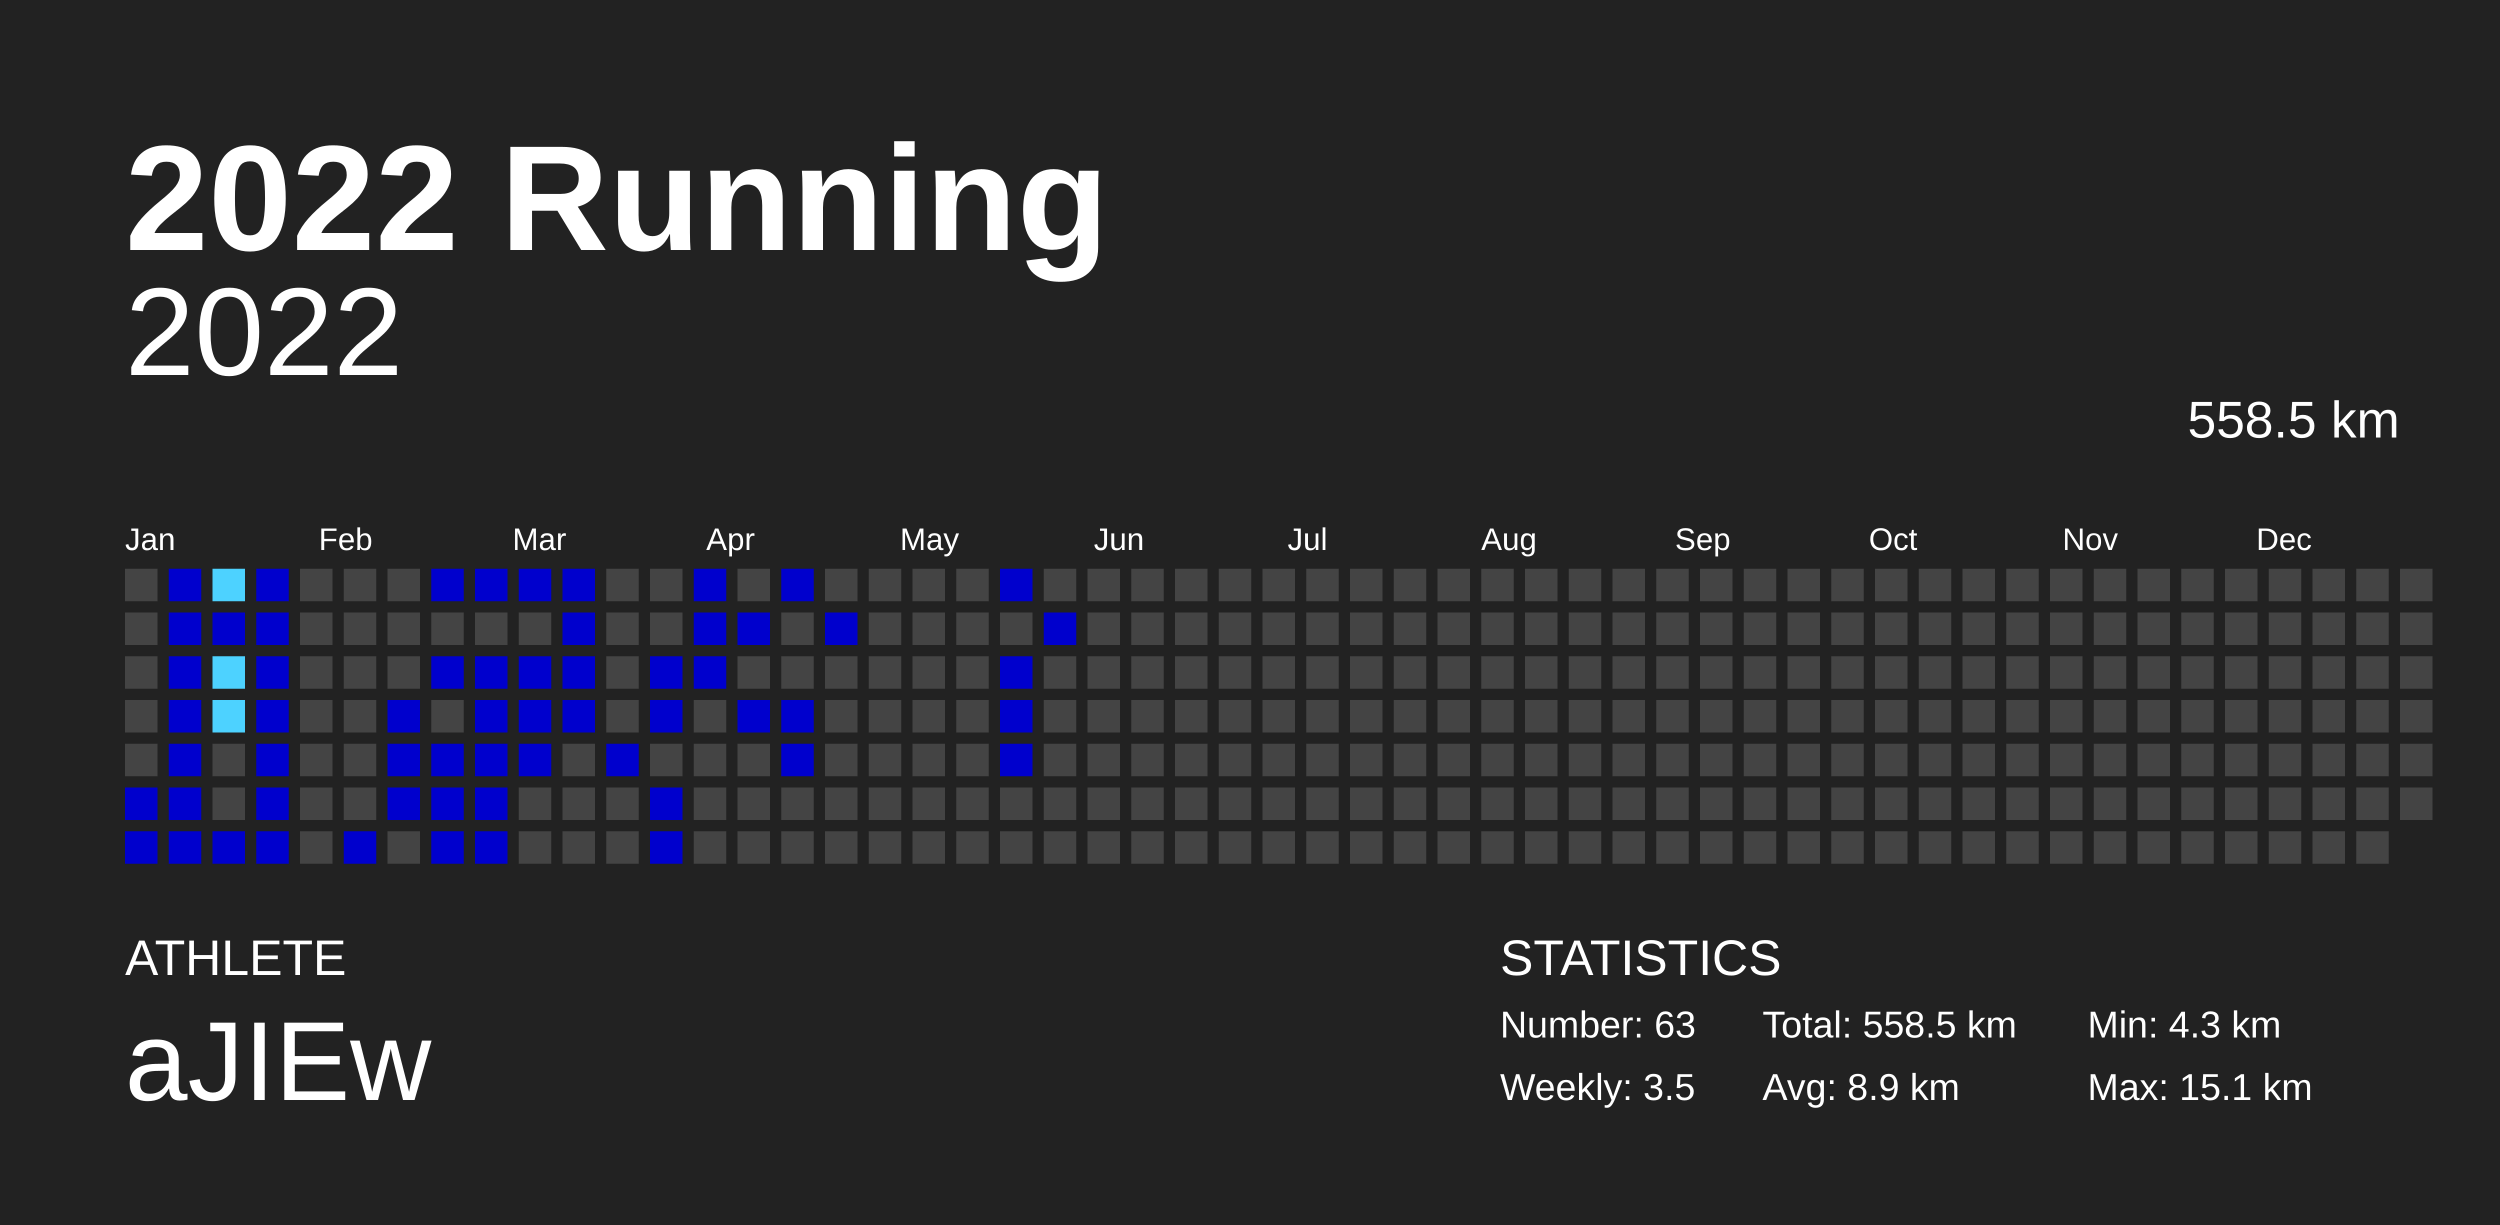
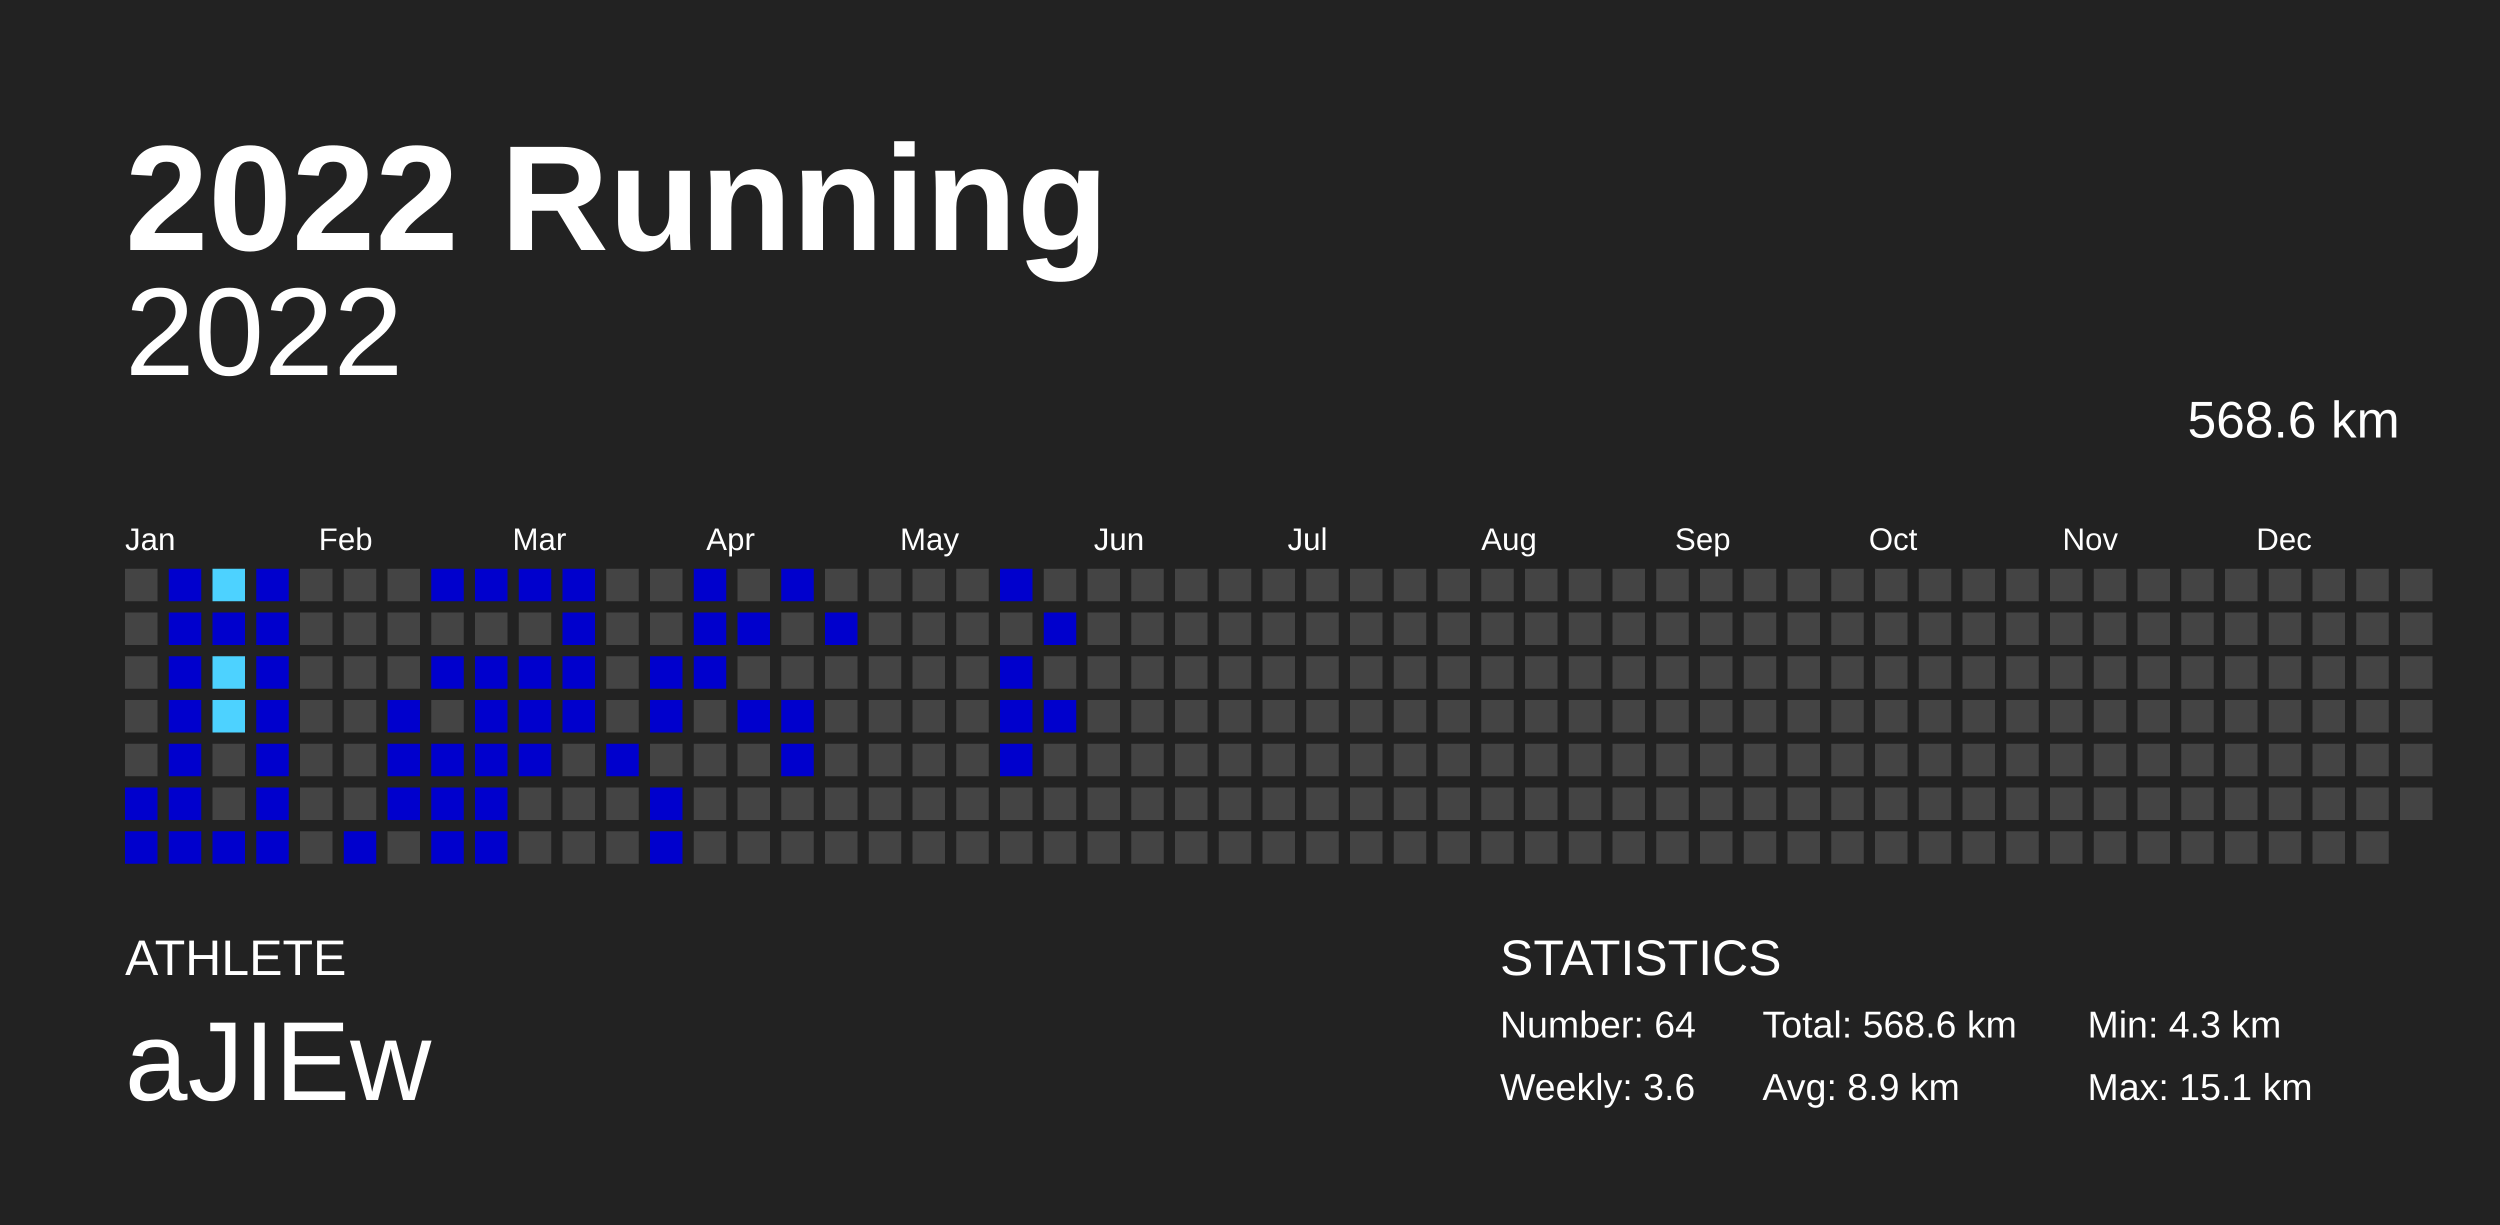
<svg xmlns="http://www.w3.org/2000/svg" baseProfile="full" height="98mm" version="1.1" viewBox="0,0,200,98" width="200mm">
  <defs />
  <rect fill="#222222" height="98" width="200" x="0" y="0" />
  <text fill="#FFFFFF" style="font-size:12px; font-family:Arial; font-weight:bold;" x="10" y="20">2022 Running</text>
  <text fill="#FFFFFF" style="font-size:4px; font-family:Arial" x="10" y="78">ATHLETE</text>
  <text fill="#FFFFFF" style="font-size:9px; font-family:Arial" x="10" y="88">aJIEw</text>
  <text fill="#FFFFFF" style="font-size:4px; font-family:Arial" x="120" y="78">STATISTICS</text>
-   <text fill="#FFFFFF" style="font-size:3px; font-family:Arial" x="120" y="83">Number: 63</text>
-   <text fill="#FFFFFF" style="font-size:3px; font-family:Arial" x="120" y="88">Weekly: 3.5</text>
-   <text fill="#FFFFFF" style="font-size:3px; font-family:Arial" x="141" y="83">Total: 558.5 km</text>
+   <text fill="#FFFFFF" style="font-size:3px; font-family:Arial" x="120" y="83">Number: 64</text>
+   <text fill="#FFFFFF" style="font-size:3px; font-family:Arial" x="120" y="88">Weekly: 3.6</text>
+   <text fill="#FFFFFF" style="font-size:3px; font-family:Arial" x="141" y="83">Total: 568.6 km</text>
  <text fill="#FFFFFF" style="font-size:3px; font-family:Arial" x="141" y="88">Avg: 8.9 km</text>
  <text fill="#FFFFFF" style="font-size:3px; font-family:Arial" x="167" y="83">Min: 4.3 km</text>
  <text fill="#FFFFFF" style="font-size:3px; font-family:Arial" x="167" y="88">Max: 15.1 km</text>
  <text alignment-baseline="hanging" fill="#FFFFFF" style="font-size:10.0px; font-family:Arial;" x="10" y="30">2022</text>
-   <text alignment-baseline="hanging" fill="#FFFFFF" style="font-size:4.125px; font-family:Arial;" x="175" y="35">558.5 km</text>
+   <text alignment-baseline="hanging" fill="#FFFFFF" style="font-size:4.125px; font-family:Arial;" x="175" y="35">568.6 km</text>
  <text fill="#FFFFFF" style="font-size:2.5px; font-family:Arial" x="10.0" y="44">Jan</text>
  <text fill="#FFFFFF" style="font-size:2.5px; font-family:Arial" x="25.5" y="44">Feb</text>
  <text fill="#FFFFFF" style="font-size:2.5px; font-family:Arial" x="41.0" y="44">Mar</text>
  <text fill="#FFFFFF" style="font-size:2.5px; font-family:Arial" x="56.5" y="44">Apr</text>
  <text fill="#FFFFFF" style="font-size:2.5px; font-family:Arial" x="72.0" y="44">May</text>
  <text fill="#FFFFFF" style="font-size:2.5px; font-family:Arial" x="87.5" y="44">Jun</text>
  <text fill="#FFFFFF" style="font-size:2.5px; font-family:Arial" x="103.0" y="44">Jul</text>
  <text fill="#FFFFFF" style="font-size:2.5px; font-family:Arial" x="118.5" y="44">Aug</text>
  <text fill="#FFFFFF" style="font-size:2.5px; font-family:Arial" x="134.0" y="44">Sep</text>
  <text fill="#FFFFFF" style="font-size:2.5px; font-family:Arial" x="149.5" y="44">Oct</text>
  <text fill="#FFFFFF" style="font-size:2.5px; font-family:Arial" x="165.0" y="44">Nov</text>
  <text fill="#FFFFFF" style="font-size:2.5px; font-family:Arial" x="180.5" y="44">Dec</text>
  <rect fill="#444444" height="2.6" width="2.6" x="10.0" y="45.5" />
  <rect fill="#444444" height="2.6" width="2.6" x="10.0" y="49.0" />
  <rect fill="#444444" height="2.6" width="2.6" x="10.0" y="52.5" />
  <rect fill="#444444" height="2.6" width="2.6" x="10.0" y="56.0" />
  <rect fill="#444444" height="2.6" width="2.6" x="10.0" y="59.5" />
  <rect fill="mediumblue" height="2.6" width="2.6" x="10.0" y="63.0" />
  <rect fill="mediumblue" height="2.6" width="2.6" x="10.0" y="66.5" />
  <rect fill="mediumblue" height="2.6" width="2.6" x="13.5" y="45.5" />
  <rect fill="mediumblue" height="2.6" width="2.6" x="13.5" y="49.0" />
  <rect fill="mediumblue" height="2.6" width="2.6" x="13.5" y="52.5" />
  <rect fill="mediumblue" height="2.6" width="2.6" x="13.5" y="56.0" />
  <rect fill="mediumblue" height="2.6" width="2.6" x="13.5" y="59.5" />
  <rect fill="mediumblue" height="2.6" width="2.6" x="13.5" y="63.0" />
  <rect fill="mediumblue" height="2.6" width="2.6" x="13.5" y="66.5" />
  <rect fill="#4dd2ff" height="2.6" width="2.6" x="17.0" y="45.5" />
  <rect fill="mediumblue" height="2.6" width="2.6" x="17.0" y="49.0" />
  <rect fill="#4dd2ff" height="2.6" width="2.6" x="17.0" y="52.5" />
  <rect fill="#4dd2ff" height="2.6" width="2.6" x="17.0" y="56.0" />
  <rect fill="#444444" height="2.6" width="2.6" x="17.0" y="59.5" />
  <rect fill="#444444" height="2.6" width="2.6" x="17.0" y="63.0" />
  <rect fill="mediumblue" height="2.6" width="2.6" x="17.0" y="66.5" />
  <rect fill="mediumblue" height="2.6" width="2.6" x="20.5" y="45.5" />
  <rect fill="mediumblue" height="2.6" width="2.6" x="20.5" y="49.0" />
  <rect fill="mediumblue" height="2.6" width="2.6" x="20.5" y="52.5" />
  <rect fill="mediumblue" height="2.6" width="2.6" x="20.5" y="56.0" />
  <rect fill="mediumblue" height="2.6" width="2.6" x="20.5" y="59.5" />
  <rect fill="mediumblue" height="2.6" width="2.6" x="20.5" y="63.0" />
  <rect fill="mediumblue" height="2.6" width="2.6" x="20.5" y="66.5" />
  <rect fill="#444444" height="2.6" width="2.6" x="24.0" y="45.5" />
  <rect fill="#444444" height="2.6" width="2.6" x="24.0" y="49.0" />
  <rect fill="#444444" height="2.6" width="2.6" x="24.0" y="52.5" />
  <rect fill="#444444" height="2.6" width="2.6" x="24.0" y="56.0" />
  <rect fill="#444444" height="2.6" width="2.6" x="24.0" y="59.5" />
  <rect fill="#444444" height="2.6" width="2.6" x="24.0" y="63.0" />
  <rect fill="#444444" height="2.6" width="2.6" x="24.0" y="66.5" />
  <rect fill="#444444" height="2.6" width="2.6" x="27.5" y="45.5" />
  <rect fill="#444444" height="2.6" width="2.6" x="27.5" y="49.0" />
  <rect fill="#444444" height="2.6" width="2.6" x="27.5" y="52.5" />
  <rect fill="#444444" height="2.6" width="2.6" x="27.5" y="56.0" />
  <rect fill="#444444" height="2.6" width="2.6" x="27.5" y="59.5" />
  <rect fill="#444444" height="2.6" width="2.6" x="27.5" y="63.0" />
  <rect fill="mediumblue" height="2.6" width="2.6" x="27.5" y="66.5" />
  <rect fill="#444444" height="2.6" width="2.6" x="31.0" y="45.5" />
  <rect fill="#444444" height="2.6" width="2.6" x="31.0" y="49.0" />
  <rect fill="#444444" height="2.6" width="2.6" x="31.0" y="52.5" />
  <rect fill="mediumblue" height="2.6" width="2.6" x="31.0" y="56.0" />
  <rect fill="mediumblue" height="2.6" width="2.6" x="31.0" y="59.5" />
  <rect fill="mediumblue" height="2.6" width="2.6" x="31.0" y="63.0" />
  <rect fill="#444444" height="2.6" width="2.6" x="31.0" y="66.5" />
  <rect fill="mediumblue" height="2.6" width="2.6" x="34.5" y="45.5" />
  <rect fill="#444444" height="2.6" width="2.6" x="34.5" y="49.0" />
  <rect fill="mediumblue" height="2.6" width="2.6" x="34.5" y="52.5" />
  <rect fill="#444444" height="2.6" width="2.6" x="34.5" y="56.0" />
  <rect fill="mediumblue" height="2.6" width="2.6" x="34.5" y="59.5" />
  <rect fill="mediumblue" height="2.6" width="2.6" x="34.5" y="63.0" />
  <rect fill="mediumblue" height="2.6" width="2.6" x="34.5" y="66.5" />
  <rect fill="mediumblue" height="2.6" width="2.6" x="38.0" y="45.5" />
  <rect fill="#444444" height="2.6" width="2.6" x="38.0" y="49.0" />
  <rect fill="mediumblue" height="2.6" width="2.6" x="38.0" y="52.5" />
  <rect fill="mediumblue" height="2.6" width="2.6" x="38.0" y="56.0" />
  <rect fill="mediumblue" height="2.6" width="2.6" x="38.0" y="59.5" />
  <rect fill="mediumblue" height="2.6" width="2.6" x="38.0" y="63.0" />
  <rect fill="mediumblue" height="2.6" width="2.6" x="38.0" y="66.5" />
  <rect fill="mediumblue" height="2.6" width="2.6" x="41.5" y="45.5" />
  <rect fill="#444444" height="2.6" width="2.6" x="41.5" y="49.0" />
  <rect fill="mediumblue" height="2.6" width="2.6" x="41.5" y="52.5" />
  <rect fill="mediumblue" height="2.6" width="2.6" x="41.5" y="56.0" />
  <rect fill="mediumblue" height="2.6" width="2.6" x="41.5" y="59.5" />
  <rect fill="#444444" height="2.6" width="2.6" x="41.5" y="63.0" />
  <rect fill="#444444" height="2.6" width="2.6" x="41.5" y="66.5" />
  <rect fill="mediumblue" height="2.6" width="2.6" x="45.0" y="45.5" />
  <rect fill="mediumblue" height="2.6" width="2.6" x="45.0" y="49.0" />
  <rect fill="mediumblue" height="2.6" width="2.6" x="45.0" y="52.5" />
  <rect fill="mediumblue" height="2.6" width="2.6" x="45.0" y="56.0" />
  <rect fill="#444444" height="2.6" width="2.6" x="45.0" y="59.5" />
  <rect fill="#444444" height="2.6" width="2.6" x="45.0" y="63.0" />
  <rect fill="#444444" height="2.6" width="2.6" x="45.0" y="66.5" />
  <rect fill="#444444" height="2.6" width="2.6" x="48.5" y="45.5" />
  <rect fill="#444444" height="2.6" width="2.6" x="48.5" y="49.0" />
  <rect fill="#444444" height="2.6" width="2.6" x="48.5" y="52.5" />
  <rect fill="#444444" height="2.6" width="2.6" x="48.5" y="56.0" />
  <rect fill="mediumblue" height="2.6" width="2.6" x="48.5" y="59.5" />
  <rect fill="#444444" height="2.6" width="2.6" x="48.5" y="63.0" />
  <rect fill="#444444" height="2.6" width="2.6" x="48.5" y="66.5" />
  <rect fill="#444444" height="2.6" width="2.6" x="52.0" y="45.5" />
  <rect fill="#444444" height="2.6" width="2.6" x="52.0" y="49.0" />
  <rect fill="mediumblue" height="2.6" width="2.6" x="52.0" y="52.5" />
  <rect fill="mediumblue" height="2.6" width="2.6" x="52.0" y="56.0" />
  <rect fill="#444444" height="2.6" width="2.6" x="52.0" y="59.5" />
  <rect fill="mediumblue" height="2.6" width="2.6" x="52.0" y="63.0" />
  <rect fill="mediumblue" height="2.6" width="2.6" x="52.0" y="66.5" />
  <rect fill="mediumblue" height="2.6" width="2.6" x="55.5" y="45.5" />
  <rect fill="mediumblue" height="2.6" width="2.6" x="55.5" y="49.0" />
  <rect fill="mediumblue" height="2.6" width="2.6" x="55.5" y="52.5" />
  <rect fill="#444444" height="2.6" width="2.6" x="55.5" y="56.0" />
  <rect fill="#444444" height="2.6" width="2.6" x="55.5" y="59.5" />
  <rect fill="#444444" height="2.6" width="2.6" x="55.5" y="63.0" />
  <rect fill="#444444" height="2.6" width="2.6" x="55.5" y="66.5" />
  <rect fill="#444444" height="2.6" width="2.6" x="59.0" y="45.5" />
  <rect fill="mediumblue" height="2.6" width="2.6" x="59.0" y="49.0" />
  <rect fill="#444444" height="2.6" width="2.6" x="59.0" y="52.5" />
  <rect fill="mediumblue" height="2.6" width="2.6" x="59.0" y="56.0" />
  <rect fill="#444444" height="2.6" width="2.6" x="59.0" y="59.5" />
  <rect fill="#444444" height="2.6" width="2.6" x="59.0" y="63.0" />
  <rect fill="#444444" height="2.6" width="2.6" x="59.0" y="66.5" />
  <rect fill="mediumblue" height="2.6" width="2.6" x="62.5" y="45.5" />
  <rect fill="#444444" height="2.6" width="2.6" x="62.5" y="49.0" />
  <rect fill="#444444" height="2.6" width="2.6" x="62.5" y="52.5" />
  <rect fill="mediumblue" height="2.6" width="2.6" x="62.5" y="56.0" />
  <rect fill="mediumblue" height="2.6" width="2.6" x="62.5" y="59.5" />
  <rect fill="#444444" height="2.6" width="2.6" x="62.5" y="63.0" />
  <rect fill="#444444" height="2.6" width="2.6" x="62.5" y="66.5" />
  <rect fill="#444444" height="2.6" width="2.6" x="66.0" y="45.5" />
  <rect fill="mediumblue" height="2.6" width="2.6" x="66.0" y="49.0" />
  <rect fill="#444444" height="2.6" width="2.6" x="66.0" y="52.5" />
  <rect fill="#444444" height="2.6" width="2.6" x="66.0" y="56.0" />
  <rect fill="#444444" height="2.6" width="2.6" x="66.0" y="59.5" />
  <rect fill="#444444" height="2.6" width="2.6" x="66.0" y="63.0" />
  <rect fill="#444444" height="2.6" width="2.6" x="66.0" y="66.5" />
  <rect fill="#444444" height="2.6" width="2.6" x="69.5" y="45.5" />
  <rect fill="#444444" height="2.6" width="2.6" x="69.5" y="49.0" />
  <rect fill="#444444" height="2.6" width="2.6" x="69.5" y="52.5" />
  <rect fill="#444444" height="2.6" width="2.6" x="69.5" y="56.0" />
  <rect fill="#444444" height="2.6" width="2.6" x="69.5" y="59.5" />
  <rect fill="#444444" height="2.6" width="2.6" x="69.5" y="63.0" />
  <rect fill="#444444" height="2.6" width="2.6" x="69.5" y="66.5" />
  <rect fill="#444444" height="2.6" width="2.6" x="73.0" y="45.5" />
  <rect fill="#444444" height="2.6" width="2.6" x="73.0" y="49.0" />
  <rect fill="#444444" height="2.6" width="2.6" x="73.0" y="52.5" />
  <rect fill="#444444" height="2.6" width="2.6" x="73.0" y="56.0" />
  <rect fill="#444444" height="2.6" width="2.6" x="73.0" y="59.5" />
  <rect fill="#444444" height="2.6" width="2.6" x="73.0" y="63.0" />
  <rect fill="#444444" height="2.6" width="2.6" x="73.0" y="66.5" />
  <rect fill="#444444" height="2.6" width="2.6" x="76.5" y="45.5" />
  <rect fill="#444444" height="2.6" width="2.6" x="76.5" y="49.0" />
  <rect fill="#444444" height="2.6" width="2.6" x="76.5" y="52.5" />
  <rect fill="#444444" height="2.6" width="2.6" x="76.5" y="56.0" />
  <rect fill="#444444" height="2.6" width="2.6" x="76.5" y="59.5" />
  <rect fill="#444444" height="2.6" width="2.6" x="76.5" y="63.0" />
  <rect fill="#444444" height="2.6" width="2.6" x="76.5" y="66.5" />
  <rect fill="mediumblue" height="2.6" width="2.6" x="80.0" y="45.5" />
  <rect fill="#444444" height="2.6" width="2.6" x="80.0" y="49.0" />
  <rect fill="mediumblue" height="2.6" width="2.6" x="80.0" y="52.5" />
  <rect fill="mediumblue" height="2.6" width="2.6" x="80.0" y="56.0" />
  <rect fill="mediumblue" height="2.6" width="2.6" x="80.0" y="59.5" />
  <rect fill="#444444" height="2.6" width="2.6" x="80.0" y="63.0" />
  <rect fill="#444444" height="2.6" width="2.6" x="80.0" y="66.5" />
  <rect fill="#444444" height="2.6" width="2.6" x="83.5" y="45.5" />
  <rect fill="mediumblue" height="2.6" width="2.6" x="83.5" y="49.0" />
  <rect fill="#444444" height="2.6" width="2.6" x="83.5" y="52.5" />
-   <rect fill="#444444" height="2.6" width="2.6" x="83.5" y="56.0" />
+   <rect fill="mediumblue" height="2.6" width="2.6" x="83.5" y="56.0" />
  <rect fill="#444444" height="2.6" width="2.6" x="83.5" y="59.5" />
  <rect fill="#444444" height="2.6" width="2.6" x="83.5" y="63.0" />
  <rect fill="#444444" height="2.6" width="2.6" x="83.5" y="66.5" />
  <rect fill="#444444" height="2.6" width="2.6" x="87.0" y="45.5" />
  <rect fill="#444444" height="2.6" width="2.6" x="87.0" y="49.0" />
  <rect fill="#444444" height="2.6" width="2.6" x="87.0" y="52.5" />
  <rect fill="#444444" height="2.6" width="2.6" x="87.0" y="56.0" />
  <rect fill="#444444" height="2.6" width="2.6" x="87.0" y="59.5" />
  <rect fill="#444444" height="2.6" width="2.6" x="87.0" y="63.0" />
  <rect fill="#444444" height="2.6" width="2.6" x="87.0" y="66.5" />
  <rect fill="#444444" height="2.6" width="2.6" x="90.5" y="45.5" />
  <rect fill="#444444" height="2.6" width="2.6" x="90.5" y="49.0" />
  <rect fill="#444444" height="2.6" width="2.6" x="90.5" y="52.5" />
  <rect fill="#444444" height="2.6" width="2.6" x="90.5" y="56.0" />
  <rect fill="#444444" height="2.6" width="2.6" x="90.5" y="59.5" />
  <rect fill="#444444" height="2.6" width="2.6" x="90.5" y="63.0" />
  <rect fill="#444444" height="2.6" width="2.6" x="90.5" y="66.5" />
  <rect fill="#444444" height="2.6" width="2.6" x="94.0" y="45.5" />
  <rect fill="#444444" height="2.6" width="2.6" x="94.0" y="49.0" />
  <rect fill="#444444" height="2.6" width="2.6" x="94.0" y="52.5" />
  <rect fill="#444444" height="2.6" width="2.6" x="94.0" y="56.0" />
  <rect fill="#444444" height="2.6" width="2.6" x="94.0" y="59.5" />
  <rect fill="#444444" height="2.6" width="2.6" x="94.0" y="63.0" />
  <rect fill="#444444" height="2.6" width="2.6" x="94.0" y="66.5" />
  <rect fill="#444444" height="2.6" width="2.6" x="97.5" y="45.5" />
  <rect fill="#444444" height="2.6" width="2.6" x="97.5" y="49.0" />
  <rect fill="#444444" height="2.6" width="2.6" x="97.5" y="52.5" />
  <rect fill="#444444" height="2.6" width="2.6" x="97.5" y="56.0" />
  <rect fill="#444444" height="2.6" width="2.6" x="97.5" y="59.5" />
  <rect fill="#444444" height="2.6" width="2.6" x="97.5" y="63.0" />
  <rect fill="#444444" height="2.6" width="2.6" x="97.5" y="66.5" />
  <rect fill="#444444" height="2.6" width="2.6" x="101.0" y="45.5" />
  <rect fill="#444444" height="2.6" width="2.6" x="101.0" y="49.0" />
  <rect fill="#444444" height="2.6" width="2.6" x="101.0" y="52.5" />
  <rect fill="#444444" height="2.6" width="2.6" x="101.0" y="56.0" />
  <rect fill="#444444" height="2.6" width="2.6" x="101.0" y="59.5" />
  <rect fill="#444444" height="2.6" width="2.6" x="101.0" y="63.0" />
  <rect fill="#444444" height="2.6" width="2.6" x="101.0" y="66.5" />
  <rect fill="#444444" height="2.6" width="2.6" x="104.5" y="45.5" />
  <rect fill="#444444" height="2.6" width="2.6" x="104.5" y="49.0" />
  <rect fill="#444444" height="2.6" width="2.6" x="104.5" y="52.5" />
  <rect fill="#444444" height="2.6" width="2.6" x="104.5" y="56.0" />
  <rect fill="#444444" height="2.6" width="2.6" x="104.5" y="59.5" />
  <rect fill="#444444" height="2.6" width="2.6" x="104.5" y="63.0" />
  <rect fill="#444444" height="2.6" width="2.6" x="104.5" y="66.5" />
  <rect fill="#444444" height="2.6" width="2.6" x="108.0" y="45.5" />
  <rect fill="#444444" height="2.6" width="2.6" x="108.0" y="49.0" />
  <rect fill="#444444" height="2.6" width="2.6" x="108.0" y="52.5" />
  <rect fill="#444444" height="2.6" width="2.6" x="108.0" y="56.0" />
  <rect fill="#444444" height="2.6" width="2.6" x="108.0" y="59.5" />
  <rect fill="#444444" height="2.6" width="2.6" x="108.0" y="63.0" />
  <rect fill="#444444" height="2.6" width="2.6" x="108.0" y="66.5" />
  <rect fill="#444444" height="2.6" width="2.6" x="111.5" y="45.5" />
  <rect fill="#444444" height="2.6" width="2.6" x="111.5" y="49.0" />
  <rect fill="#444444" height="2.6" width="2.6" x="111.5" y="52.5" />
  <rect fill="#444444" height="2.6" width="2.6" x="111.5" y="56.0" />
  <rect fill="#444444" height="2.6" width="2.6" x="111.5" y="59.5" />
  <rect fill="#444444" height="2.6" width="2.6" x="111.5" y="63.0" />
  <rect fill="#444444" height="2.6" width="2.6" x="111.5" y="66.5" />
  <rect fill="#444444" height="2.6" width="2.6" x="115.0" y="45.5" />
  <rect fill="#444444" height="2.6" width="2.6" x="115.0" y="49.0" />
  <rect fill="#444444" height="2.6" width="2.6" x="115.0" y="52.5" />
  <rect fill="#444444" height="2.6" width="2.6" x="115.0" y="56.0" />
  <rect fill="#444444" height="2.6" width="2.6" x="115.0" y="59.5" />
  <rect fill="#444444" height="2.6" width="2.6" x="115.0" y="63.0" />
  <rect fill="#444444" height="2.6" width="2.6" x="115.0" y="66.5" />
  <rect fill="#444444" height="2.6" width="2.6" x="118.5" y="45.5" />
  <rect fill="#444444" height="2.6" width="2.6" x="118.5" y="49.0" />
  <rect fill="#444444" height="2.6" width="2.6" x="118.5" y="52.5" />
  <rect fill="#444444" height="2.6" width="2.6" x="118.5" y="56.0" />
  <rect fill="#444444" height="2.6" width="2.6" x="118.5" y="59.5" />
  <rect fill="#444444" height="2.6" width="2.6" x="118.5" y="63.0" />
  <rect fill="#444444" height="2.6" width="2.6" x="118.5" y="66.5" />
  <rect fill="#444444" height="2.6" width="2.6" x="122.0" y="45.5" />
  <rect fill="#444444" height="2.6" width="2.6" x="122.0" y="49.0" />
  <rect fill="#444444" height="2.6" width="2.6" x="122.0" y="52.5" />
  <rect fill="#444444" height="2.6" width="2.6" x="122.0" y="56.0" />
  <rect fill="#444444" height="2.6" width="2.6" x="122.0" y="59.5" />
  <rect fill="#444444" height="2.6" width="2.6" x="122.0" y="63.0" />
  <rect fill="#444444" height="2.6" width="2.6" x="122.0" y="66.5" />
  <rect fill="#444444" height="2.6" width="2.6" x="125.5" y="45.5" />
  <rect fill="#444444" height="2.6" width="2.6" x="125.5" y="49.0" />
  <rect fill="#444444" height="2.6" width="2.6" x="125.5" y="52.5" />
  <rect fill="#444444" height="2.6" width="2.6" x="125.5" y="56.0" />
  <rect fill="#444444" height="2.6" width="2.6" x="125.5" y="59.5" />
  <rect fill="#444444" height="2.6" width="2.6" x="125.5" y="63.0" />
  <rect fill="#444444" height="2.6" width="2.6" x="125.5" y="66.5" />
  <rect fill="#444444" height="2.6" width="2.6" x="129.0" y="45.5" />
  <rect fill="#444444" height="2.6" width="2.6" x="129.0" y="49.0" />
  <rect fill="#444444" height="2.6" width="2.6" x="129.0" y="52.5" />
  <rect fill="#444444" height="2.6" width="2.6" x="129.0" y="56.0" />
  <rect fill="#444444" height="2.6" width="2.6" x="129.0" y="59.5" />
  <rect fill="#444444" height="2.6" width="2.6" x="129.0" y="63.0" />
  <rect fill="#444444" height="2.6" width="2.6" x="129.0" y="66.5" />
  <rect fill="#444444" height="2.6" width="2.6" x="132.5" y="45.5" />
  <rect fill="#444444" height="2.6" width="2.6" x="132.5" y="49.0" />
  <rect fill="#444444" height="2.6" width="2.6" x="132.5" y="52.5" />
  <rect fill="#444444" height="2.6" width="2.6" x="132.5" y="56.0" />
  <rect fill="#444444" height="2.6" width="2.6" x="132.5" y="59.5" />
  <rect fill="#444444" height="2.6" width="2.6" x="132.5" y="63.0" />
  <rect fill="#444444" height="2.6" width="2.6" x="132.5" y="66.5" />
  <rect fill="#444444" height="2.6" width="2.6" x="136.0" y="45.5" />
  <rect fill="#444444" height="2.6" width="2.6" x="136.0" y="49.0" />
  <rect fill="#444444" height="2.6" width="2.6" x="136.0" y="52.5" />
  <rect fill="#444444" height="2.6" width="2.6" x="136.0" y="56.0" />
  <rect fill="#444444" height="2.6" width="2.6" x="136.0" y="59.5" />
  <rect fill="#444444" height="2.6" width="2.6" x="136.0" y="63.0" />
  <rect fill="#444444" height="2.6" width="2.6" x="136.0" y="66.5" />
  <rect fill="#444444" height="2.6" width="2.6" x="139.5" y="45.5" />
  <rect fill="#444444" height="2.6" width="2.6" x="139.5" y="49.0" />
  <rect fill="#444444" height="2.6" width="2.6" x="139.5" y="52.5" />
  <rect fill="#444444" height="2.6" width="2.6" x="139.5" y="56.0" />
  <rect fill="#444444" height="2.6" width="2.6" x="139.5" y="59.5" />
  <rect fill="#444444" height="2.6" width="2.6" x="139.5" y="63.0" />
  <rect fill="#444444" height="2.6" width="2.6" x="139.5" y="66.5" />
  <rect fill="#444444" height="2.6" width="2.6" x="143.0" y="45.5" />
  <rect fill="#444444" height="2.6" width="2.6" x="143.0" y="49.0" />
  <rect fill="#444444" height="2.6" width="2.6" x="143.0" y="52.5" />
  <rect fill="#444444" height="2.6" width="2.6" x="143.0" y="56.0" />
  <rect fill="#444444" height="2.6" width="2.6" x="143.0" y="59.5" />
  <rect fill="#444444" height="2.6" width="2.6" x="143.0" y="63.0" />
  <rect fill="#444444" height="2.6" width="2.6" x="143.0" y="66.5" />
  <rect fill="#444444" height="2.6" width="2.6" x="146.5" y="45.5" />
  <rect fill="#444444" height="2.6" width="2.6" x="146.5" y="49.0" />
  <rect fill="#444444" height="2.6" width="2.6" x="146.5" y="52.5" />
  <rect fill="#444444" height="2.6" width="2.6" x="146.5" y="56.0" />
  <rect fill="#444444" height="2.6" width="2.6" x="146.5" y="59.5" />
  <rect fill="#444444" height="2.6" width="2.6" x="146.5" y="63.0" />
  <rect fill="#444444" height="2.6" width="2.6" x="146.5" y="66.5" />
  <rect fill="#444444" height="2.6" width="2.6" x="150.0" y="45.5" />
  <rect fill="#444444" height="2.6" width="2.6" x="150.0" y="49.0" />
  <rect fill="#444444" height="2.6" width="2.6" x="150.0" y="52.5" />
  <rect fill="#444444" height="2.6" width="2.6" x="150.0" y="56.0" />
  <rect fill="#444444" height="2.6" width="2.6" x="150.0" y="59.5" />
  <rect fill="#444444" height="2.6" width="2.6" x="150.0" y="63.0" />
  <rect fill="#444444" height="2.6" width="2.6" x="150.0" y="66.5" />
  <rect fill="#444444" height="2.6" width="2.6" x="153.5" y="45.5" />
  <rect fill="#444444" height="2.6" width="2.6" x="153.5" y="49.0" />
  <rect fill="#444444" height="2.6" width="2.6" x="153.5" y="52.5" />
  <rect fill="#444444" height="2.6" width="2.6" x="153.5" y="56.0" />
  <rect fill="#444444" height="2.6" width="2.6" x="153.5" y="59.5" />
  <rect fill="#444444" height="2.6" width="2.6" x="153.5" y="63.0" />
  <rect fill="#444444" height="2.6" width="2.6" x="153.5" y="66.5" />
  <rect fill="#444444" height="2.6" width="2.6" x="157.0" y="45.5" />
  <rect fill="#444444" height="2.6" width="2.6" x="157.0" y="49.0" />
  <rect fill="#444444" height="2.6" width="2.6" x="157.0" y="52.5" />
  <rect fill="#444444" height="2.6" width="2.6" x="157.0" y="56.0" />
  <rect fill="#444444" height="2.6" width="2.6" x="157.0" y="59.5" />
  <rect fill="#444444" height="2.6" width="2.6" x="157.0" y="63.0" />
  <rect fill="#444444" height="2.6" width="2.6" x="157.0" y="66.5" />
  <rect fill="#444444" height="2.6" width="2.6" x="160.5" y="45.5" />
  <rect fill="#444444" height="2.6" width="2.6" x="160.5" y="49.0" />
  <rect fill="#444444" height="2.6" width="2.6" x="160.5" y="52.5" />
  <rect fill="#444444" height="2.6" width="2.6" x="160.5" y="56.0" />
  <rect fill="#444444" height="2.6" width="2.6" x="160.5" y="59.5" />
  <rect fill="#444444" height="2.6" width="2.6" x="160.5" y="63.0" />
  <rect fill="#444444" height="2.6" width="2.6" x="160.5" y="66.5" />
  <rect fill="#444444" height="2.6" width="2.6" x="164.0" y="45.5" />
  <rect fill="#444444" height="2.6" width="2.6" x="164.0" y="49.0" />
  <rect fill="#444444" height="2.6" width="2.6" x="164.0" y="52.5" />
  <rect fill="#444444" height="2.6" width="2.6" x="164.0" y="56.0" />
  <rect fill="#444444" height="2.6" width="2.6" x="164.0" y="59.5" />
  <rect fill="#444444" height="2.6" width="2.6" x="164.0" y="63.0" />
  <rect fill="#444444" height="2.6" width="2.6" x="164.0" y="66.5" />
  <rect fill="#444444" height="2.6" width="2.6" x="167.5" y="45.5" />
  <rect fill="#444444" height="2.6" width="2.6" x="167.5" y="49.0" />
  <rect fill="#444444" height="2.6" width="2.6" x="167.5" y="52.5" />
  <rect fill="#444444" height="2.6" width="2.6" x="167.5" y="56.0" />
  <rect fill="#444444" height="2.6" width="2.6" x="167.5" y="59.5" />
  <rect fill="#444444" height="2.6" width="2.6" x="167.5" y="63.0" />
  <rect fill="#444444" height="2.6" width="2.6" x="167.5" y="66.5" />
  <rect fill="#444444" height="2.6" width="2.6" x="171.0" y="45.5" />
  <rect fill="#444444" height="2.6" width="2.6" x="171.0" y="49.0" />
  <rect fill="#444444" height="2.6" width="2.6" x="171.0" y="52.5" />
  <rect fill="#444444" height="2.6" width="2.6" x="171.0" y="56.0" />
  <rect fill="#444444" height="2.6" width="2.6" x="171.0" y="59.5" />
  <rect fill="#444444" height="2.6" width="2.6" x="171.0" y="63.0" />
  <rect fill="#444444" height="2.6" width="2.6" x="171.0" y="66.5" />
  <rect fill="#444444" height="2.6" width="2.6" x="174.5" y="45.5" />
  <rect fill="#444444" height="2.6" width="2.6" x="174.5" y="49.0" />
  <rect fill="#444444" height="2.6" width="2.6" x="174.5" y="52.5" />
  <rect fill="#444444" height="2.6" width="2.6" x="174.5" y="56.0" />
  <rect fill="#444444" height="2.6" width="2.6" x="174.5" y="59.5" />
  <rect fill="#444444" height="2.6" width="2.6" x="174.5" y="63.0" />
  <rect fill="#444444" height="2.6" width="2.6" x="174.5" y="66.5" />
  <rect fill="#444444" height="2.6" width="2.6" x="178.0" y="45.5" />
  <rect fill="#444444" height="2.6" width="2.6" x="178.0" y="49.0" />
  <rect fill="#444444" height="2.6" width="2.6" x="178.0" y="52.5" />
  <rect fill="#444444" height="2.6" width="2.6" x="178.0" y="56.0" />
  <rect fill="#444444" height="2.6" width="2.6" x="178.0" y="59.5" />
  <rect fill="#444444" height="2.6" width="2.6" x="178.0" y="63.0" />
  <rect fill="#444444" height="2.6" width="2.6" x="178.0" y="66.5" />
  <rect fill="#444444" height="2.6" width="2.6" x="181.5" y="45.5" />
  <rect fill="#444444" height="2.6" width="2.6" x="181.5" y="49.0" />
  <rect fill="#444444" height="2.6" width="2.6" x="181.5" y="52.5" />
  <rect fill="#444444" height="2.6" width="2.6" x="181.5" y="56.0" />
  <rect fill="#444444" height="2.6" width="2.6" x="181.5" y="59.5" />
  <rect fill="#444444" height="2.6" width="2.6" x="181.5" y="63.0" />
  <rect fill="#444444" height="2.6" width="2.6" x="181.5" y="66.5" />
  <rect fill="#444444" height="2.6" width="2.6" x="185.0" y="45.5" />
  <rect fill="#444444" height="2.6" width="2.6" x="185.0" y="49.0" />
  <rect fill="#444444" height="2.6" width="2.6" x="185.0" y="52.5" />
  <rect fill="#444444" height="2.6" width="2.6" x="185.0" y="56.0" />
  <rect fill="#444444" height="2.6" width="2.6" x="185.0" y="59.5" />
  <rect fill="#444444" height="2.6" width="2.6" x="185.0" y="63.0" />
  <rect fill="#444444" height="2.6" width="2.6" x="185.0" y="66.5" />
  <rect fill="#444444" height="2.6" width="2.6" x="188.5" y="45.5" />
  <rect fill="#444444" height="2.6" width="2.6" x="188.5" y="49.0" />
  <rect fill="#444444" height="2.6" width="2.6" x="188.5" y="52.5" />
  <rect fill="#444444" height="2.6" width="2.6" x="188.5" y="56.0" />
  <rect fill="#444444" height="2.6" width="2.6" x="188.5" y="59.5" />
  <rect fill="#444444" height="2.6" width="2.6" x="188.5" y="63.0" />
  <rect fill="#444444" height="2.6" width="2.6" x="188.5" y="66.5" />
  <rect fill="#444444" height="2.6" width="2.6" x="192.0" y="45.5" />
  <rect fill="#444444" height="2.6" width="2.6" x="192.0" y="49.0" />
  <rect fill="#444444" height="2.6" width="2.6" x="192.0" y="52.5" />
  <rect fill="#444444" height="2.6" width="2.6" x="192.0" y="56.0" />
  <rect fill="#444444" height="2.6" width="2.6" x="192.0" y="59.5" />
  <rect fill="#444444" height="2.6" width="2.6" x="192.0" y="63.0" />
</svg>
